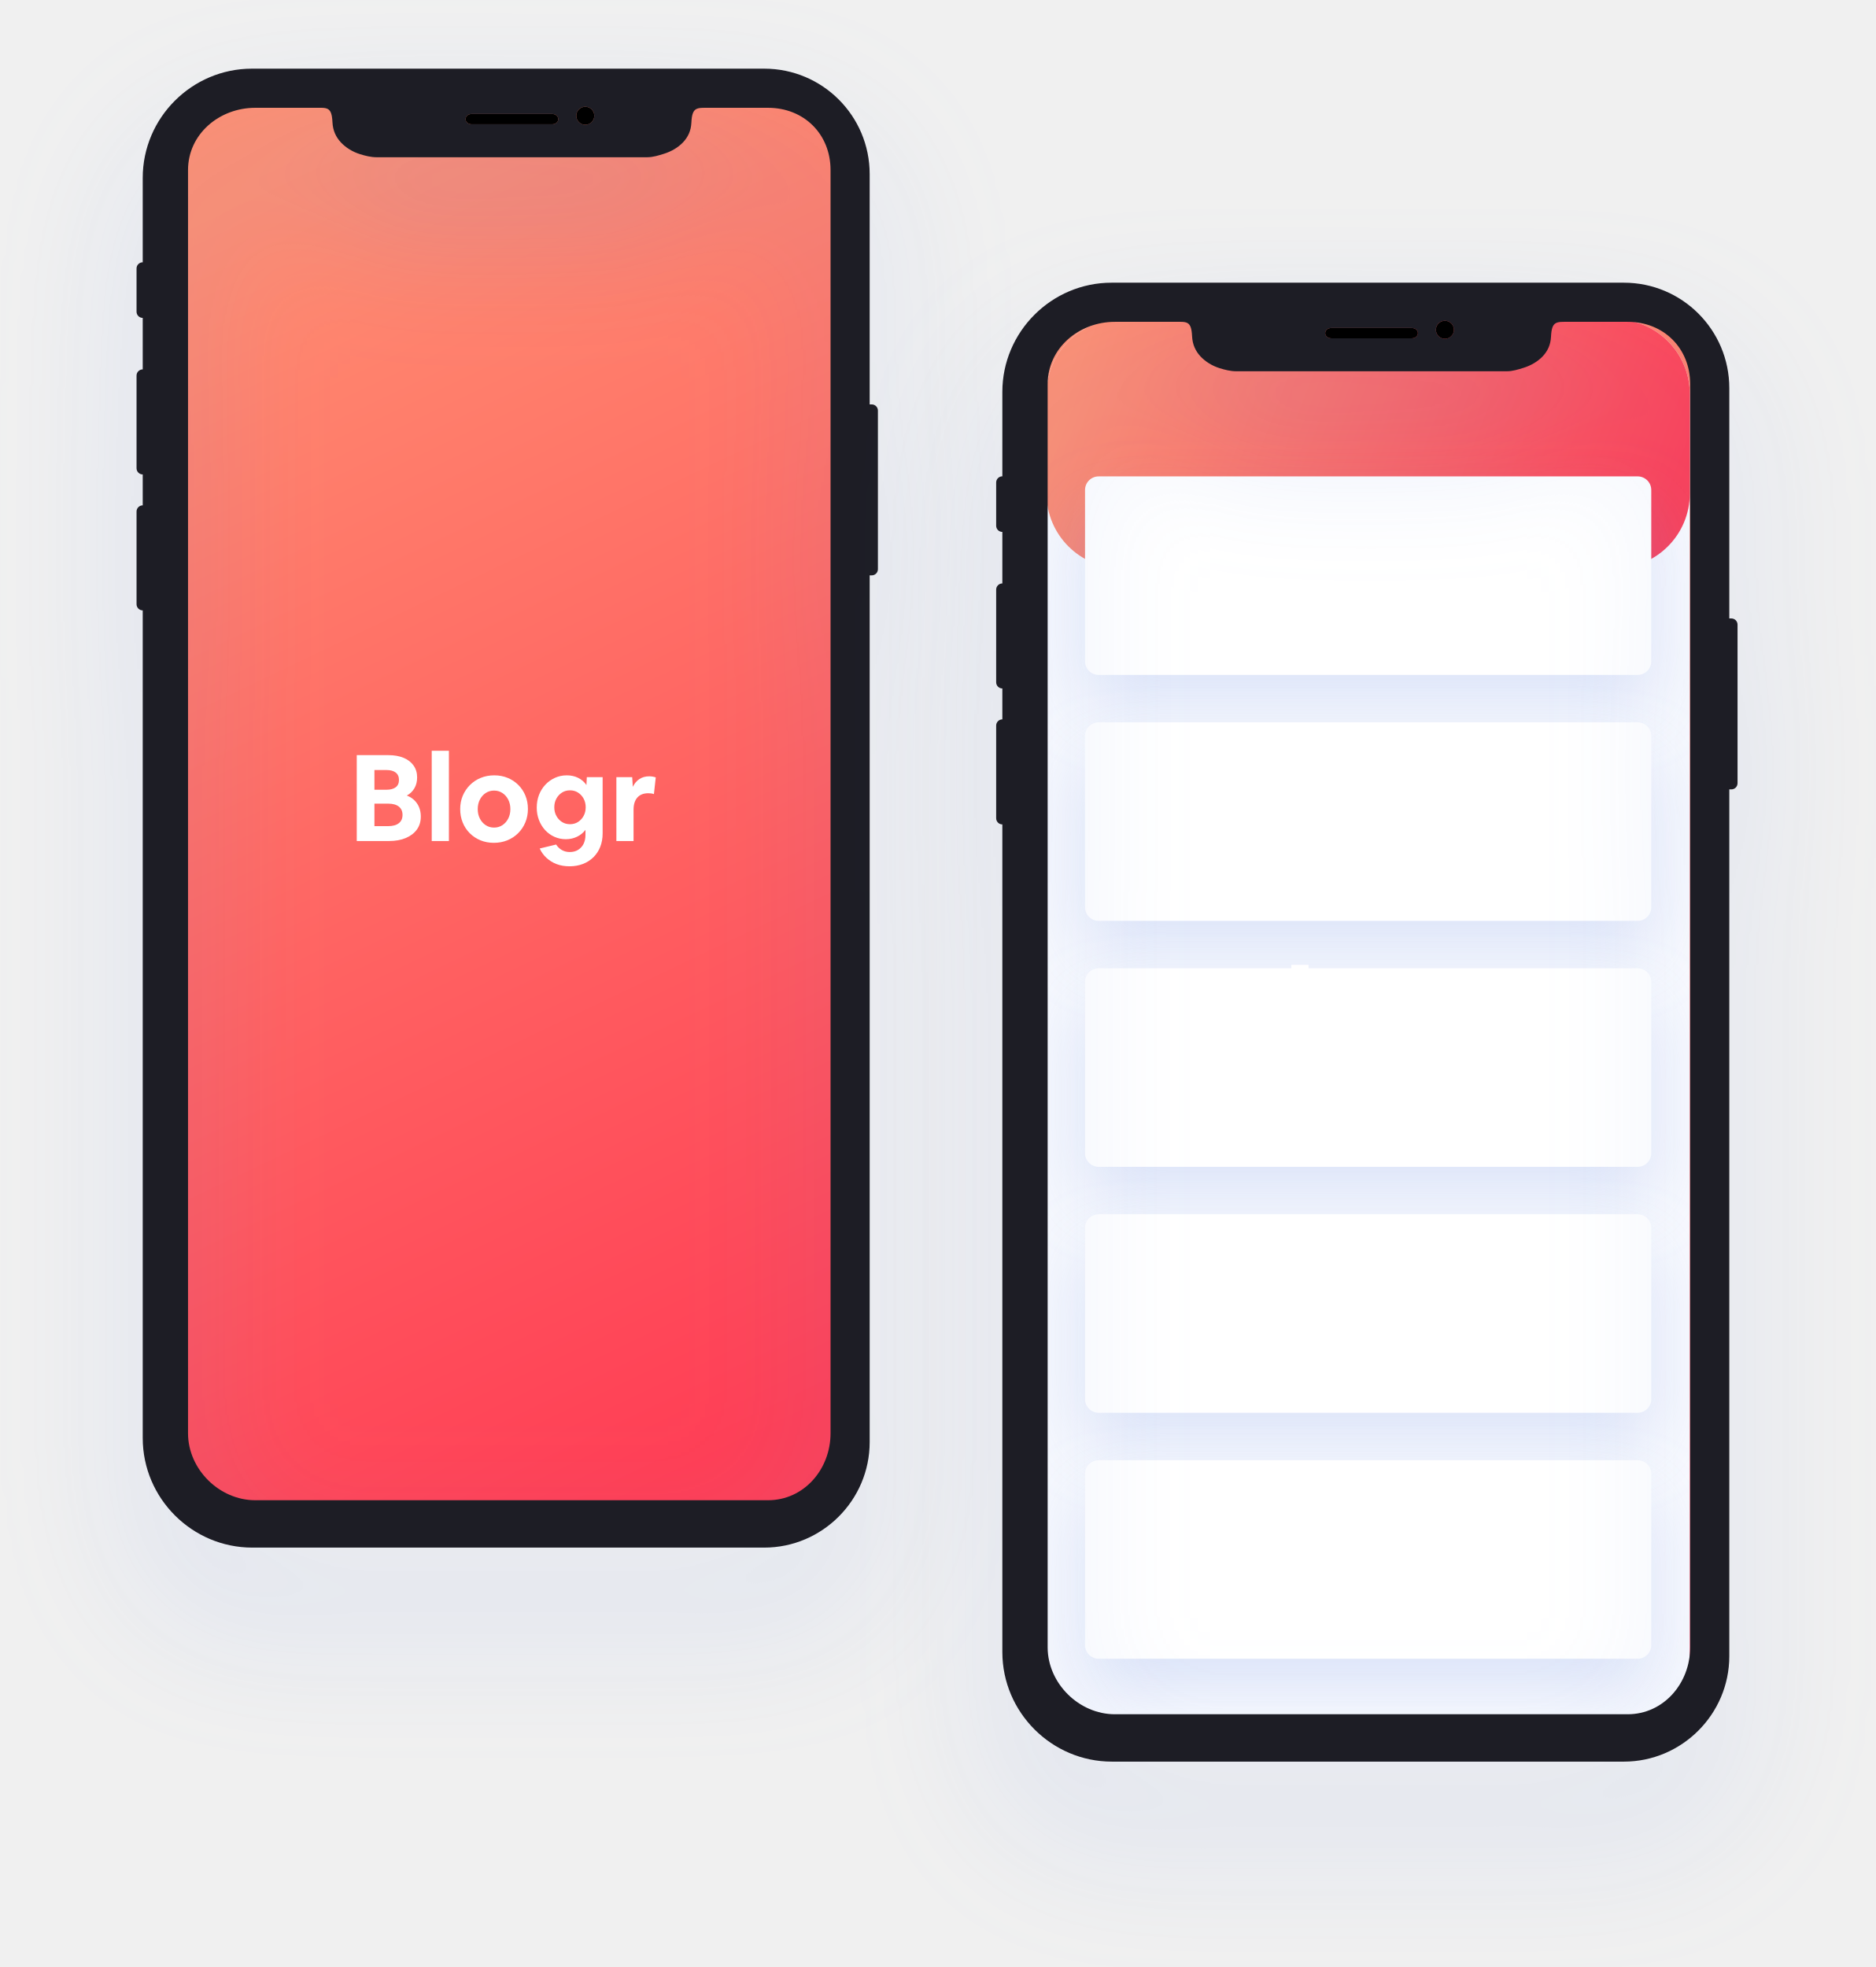
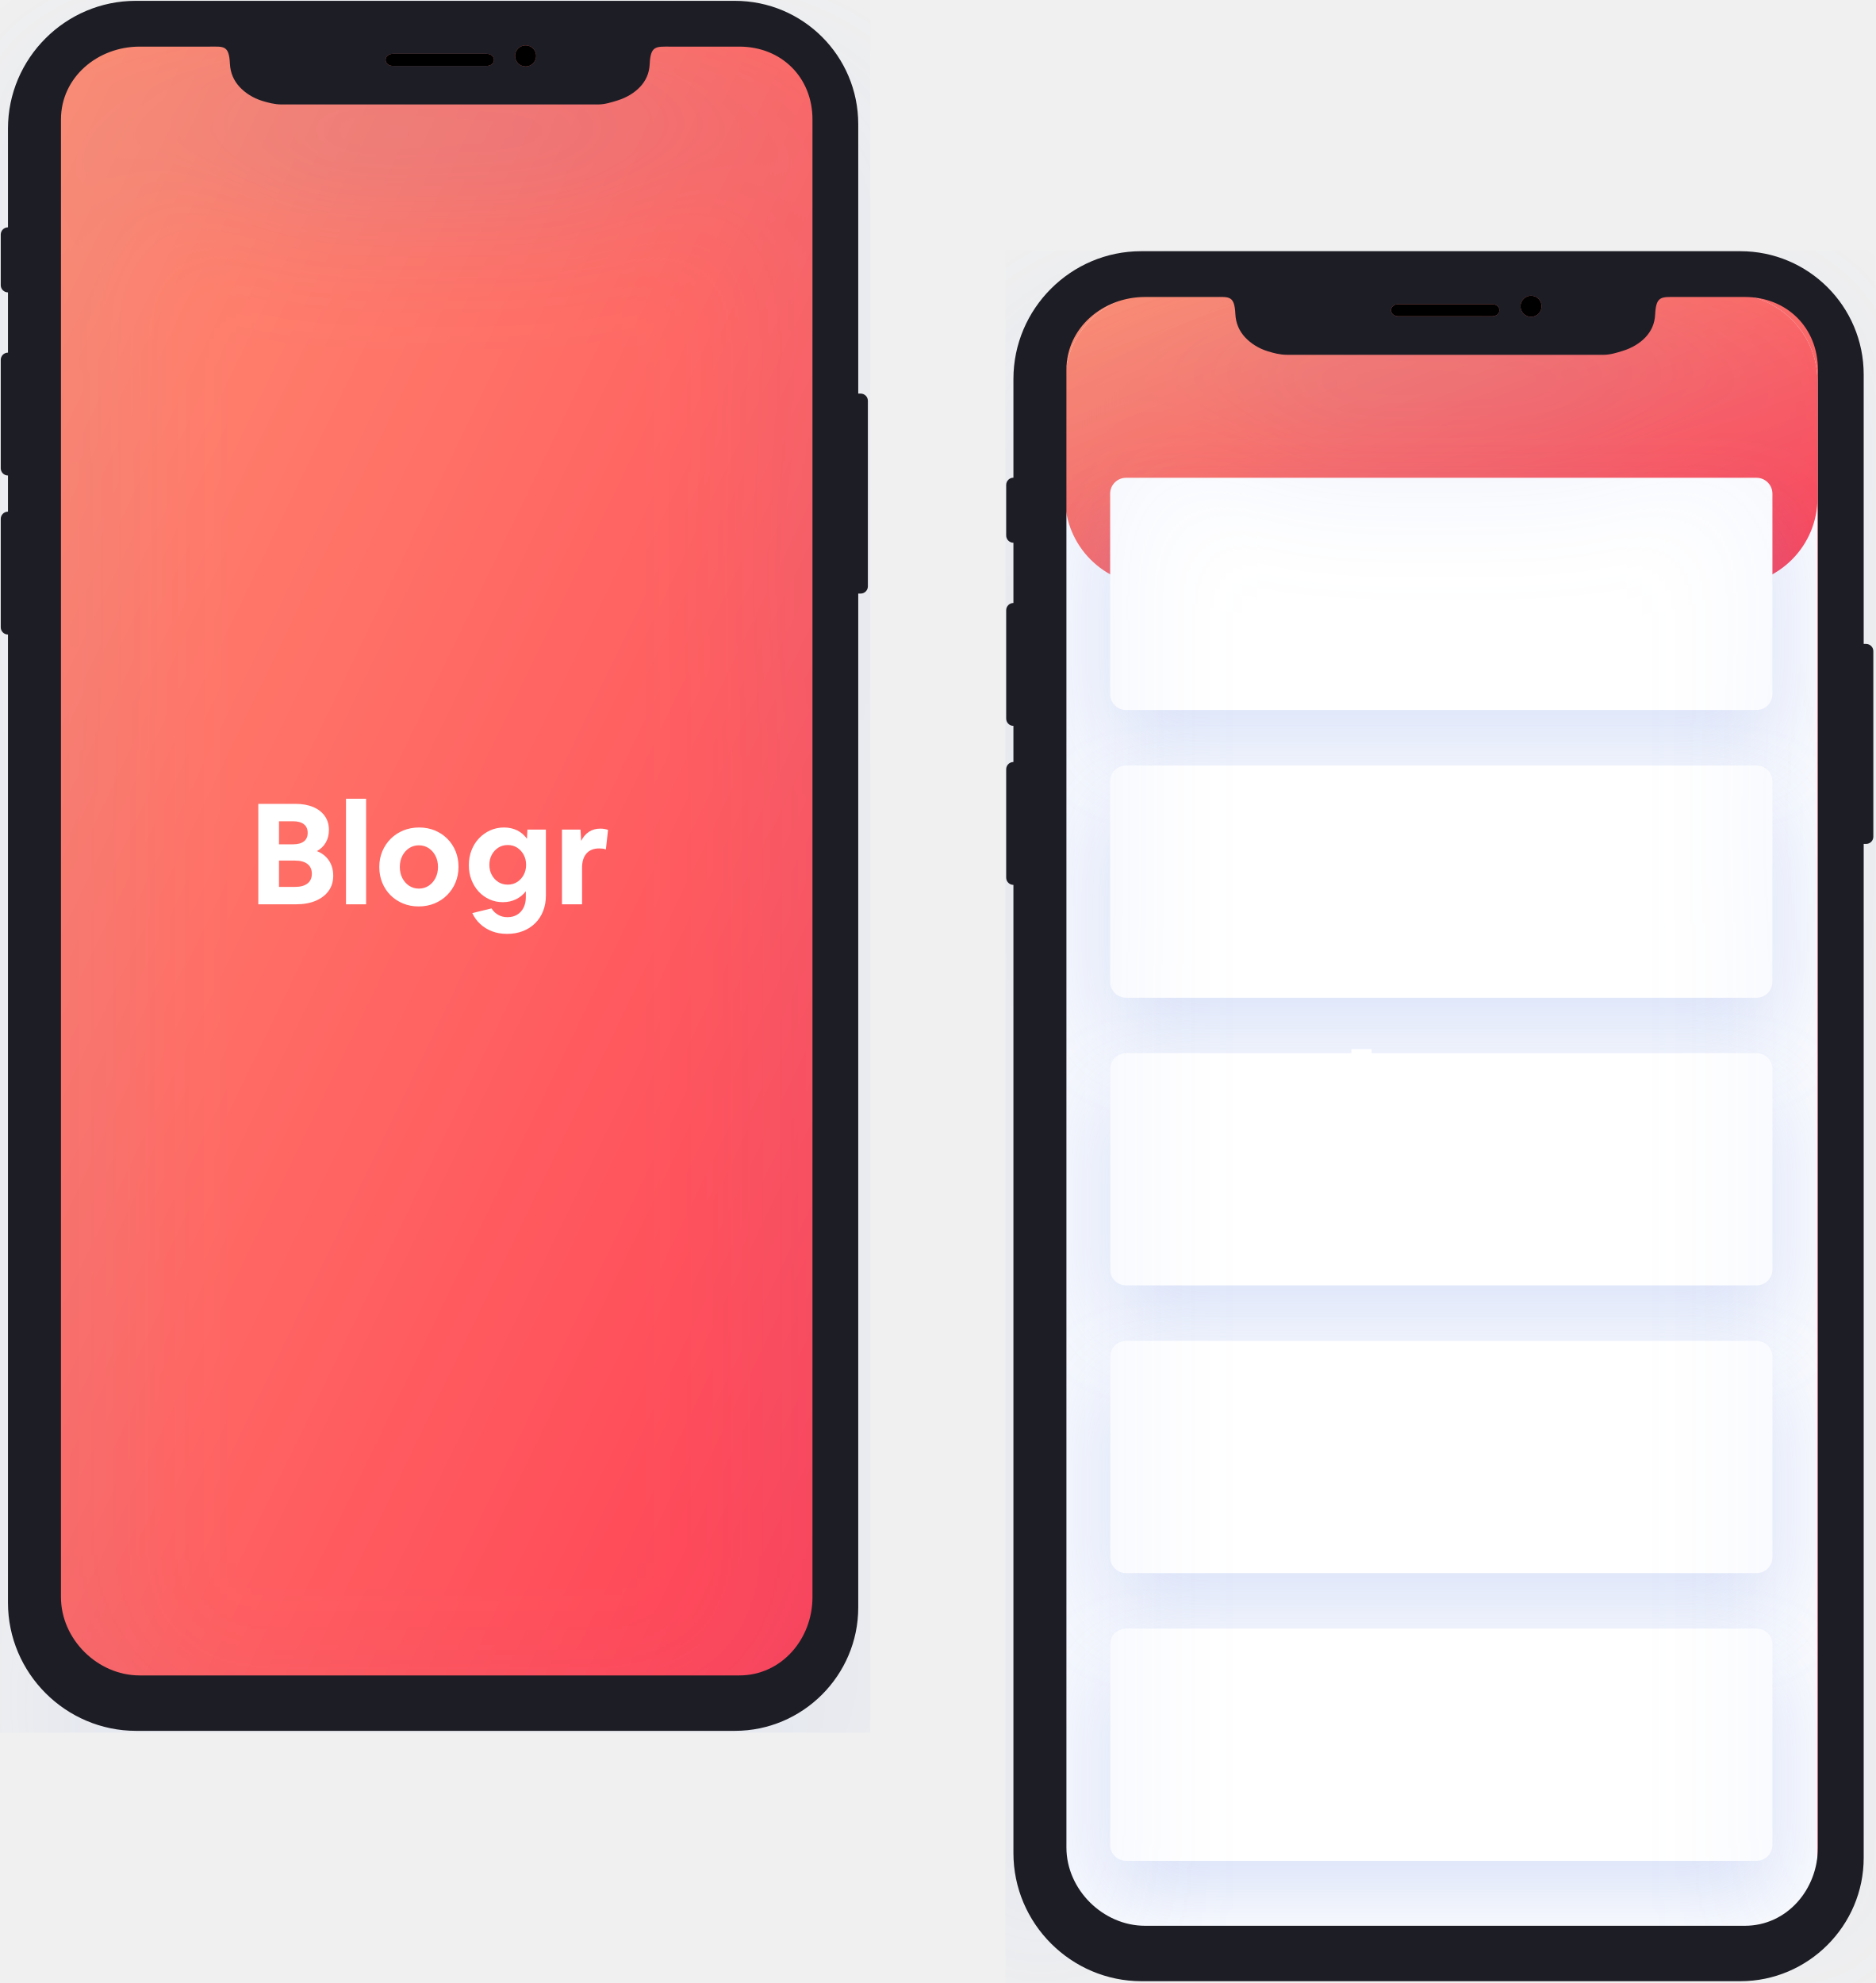
- <svg xmlns="http://www.w3.org/2000/svg" xmlns:xlink="http://www.w3.org/1999/xlink" width="552" height="579">
+ <svg xmlns="http://www.w3.org/2000/svg" viewBox="0 0 472 499" fill="none">
+   <g clip-path="url(#clip0_0_382)">
+     <rect x="8" y="5" width="204" height="423" rx="22" fill="url(#paint0_linear_0_382)" />
+     <path fill-rule="evenodd" clip-rule="evenodd" d="M87.063 227.559V201H92.119V227.559H87.063ZM65 227.559V202.282H74.316C76.05 202.282 77.548 202.549 78.812 203.083C80.076 203.617 81.051 204.376 81.737 205.361C82.423 206.346 82.766 207.503 82.766 208.832C82.766 210.043 82.501 211.105 81.972 212.019C81.442 212.933 80.696 213.651 79.733 214.173C81.033 214.671 82.044 215.46 82.766 216.54C83.488 217.62 83.849 218.896 83.849 220.368C83.849 221.839 83.464 223.109 82.694 224.177C81.924 225.245 80.84 226.076 79.444 226.669C78.048 227.262 76.399 227.559 74.497 227.559H65ZM70.2 206.661V212.464H73.739C74.918 212.464 75.827 212.221 76.465 211.734C77.103 211.247 77.422 210.529 77.422 209.58C77.422 208.631 77.103 207.907 76.465 207.408C75.827 206.91 74.918 206.661 73.739 206.661H70.2ZM74.244 223.18H70.2V216.558H74.244C75.592 216.558 76.633 216.843 77.368 217.413C78.102 217.982 78.469 218.801 78.469 219.869C78.469 220.937 78.102 221.756 77.368 222.326C76.633 222.895 75.592 223.18 74.244 223.18ZM101.399 227.346C102.603 227.844 103.915 228.093 105.335 228.093C106.779 228.093 108.109 227.844 109.325 227.346C110.541 226.847 111.6 226.147 112.503 225.245C113.405 224.343 114.11 223.287 114.615 222.076C115.121 220.866 115.373 219.549 115.373 218.125C115.373 216.701 115.127 215.389 114.633 214.191C114.14 212.992 113.448 211.948 112.557 211.058C111.666 210.168 110.619 209.473 109.415 208.975C108.212 208.476 106.9 208.227 105.479 208.227C104.035 208.227 102.705 208.476 101.489 208.975C100.273 209.473 99.214 210.173 98.311 211.075C97.409 211.977 96.705 213.028 96.199 214.226C95.694 215.425 95.441 216.736 95.441 218.16C95.441 219.584 95.688 220.902 96.181 222.112C96.674 223.323 97.367 224.373 98.257 225.263C99.148 226.153 100.195 226.847 101.399 227.346ZM105.407 223.607C106.322 223.607 107.14 223.37 107.863 222.895C108.585 222.421 109.156 221.774 109.578 220.955C109.999 220.136 110.21 219.205 110.21 218.16C110.21 217.116 109.999 216.184 109.578 215.365C109.156 214.547 108.585 213.9 107.863 213.425C107.14 212.95 106.322 212.713 105.407 212.713C104.492 212.713 103.674 212.95 102.952 213.425C102.229 213.9 101.658 214.547 101.236 215.365C100.815 216.184 100.604 217.116 100.604 218.16C100.604 219.205 100.815 220.136 101.236 220.955C101.658 221.774 102.229 222.421 102.952 222.895C103.674 223.37 104.492 223.607 105.407 223.607ZM123.155 226.313C124.202 226.788 125.328 227.025 126.531 227.025C127.735 227.025 128.836 226.782 129.835 226.295C130.835 225.809 131.659 225.138 132.309 224.284V225.815C132.309 226.812 132.116 227.684 131.731 228.431C131.346 229.179 130.81 229.761 130.124 230.176C129.438 230.591 128.626 230.799 127.687 230.799C126.82 230.799 126.044 230.603 125.358 230.212C124.672 229.82 124.112 229.28 123.679 228.592L118.84 229.766C119.321 230.811 119.983 231.725 120.826 232.508C121.669 233.291 122.656 233.902 123.787 234.341C124.918 234.78 126.194 235 127.615 235C129.059 235 130.377 234.769 131.569 234.306C132.76 233.843 133.789 233.184 134.656 232.33C135.523 231.475 136.191 230.455 136.66 229.268C137.13 228.081 137.364 226.764 137.364 225.316V208.761H132.706L132.598 211.075C131.948 210.15 131.129 209.444 130.142 208.957C129.155 208.471 128.048 208.227 126.82 208.227C125.568 208.227 124.407 208.471 123.336 208.957C122.264 209.444 121.326 210.114 120.519 210.969C119.713 211.823 119.087 212.826 118.641 213.977C118.196 215.128 117.973 216.38 117.973 217.733C117.973 219.038 118.19 220.255 118.623 221.382C119.057 222.51 119.658 223.495 120.429 224.337C121.199 225.18 122.108 225.838 123.155 226.313ZM127.759 222.61C128.65 222.61 129.438 222.391 130.124 221.952C130.81 221.513 131.358 220.919 131.767 220.172C132.177 219.424 132.381 218.576 132.381 217.626C132.381 216.677 132.177 215.828 131.767 215.081C131.358 214.333 130.81 213.74 130.124 213.301C129.438 212.861 128.65 212.642 127.759 212.642C126.868 212.642 126.08 212.861 125.394 213.301C124.708 213.74 124.16 214.333 123.751 215.081C123.342 215.828 123.137 216.677 123.137 217.626C123.137 218.576 123.342 219.424 123.751 220.172C124.16 220.919 124.708 221.513 125.394 221.952C126.08 222.391 126.868 222.61 127.759 222.61ZM146.067 208.761H141.409V227.559H146.464V218.338C146.464 216.795 146.837 215.603 147.584 214.76C148.33 213.918 149.401 213.496 150.797 213.496C151.086 213.496 151.369 213.514 151.646 213.55C151.923 213.585 152.194 213.651 152.458 213.746L153 208.832C152.735 208.738 152.434 208.66 152.097 208.601C151.76 208.542 151.423 208.512 151.086 208.512C149.979 208.512 149.016 208.779 148.197 209.313C147.379 209.847 146.729 210.613 146.247 211.609L146.067 208.761Z" fill="white" />
+     <g filter="url(#filter0_d_0_382)">
+       <path fill-rule="evenodd" clip-rule="evenodd" d="M204.442 401.894C204.442 412.481 196.627 421.602 186.044 421.602H35.126C24.542 421.602 15.34 412.481 15.34 401.894V30.059C15.34 19.472 24.542 11.732 35.126 11.732H52.573C56.262 11.732 57.624 11.31 57.848 15.988C57.964 18.417 58.855 20.305 60.283 21.868C61.709 23.402 63.672 24.662 65.929 25.369C67.46 25.848 69.165 26.283 70.79 26.283H74.085H147.245H150.541C152.167 26.283 153.871 25.749 155.402 25.27C157.66 24.563 159.621 23.383 161.048 21.878C162.477 20.343 163.368 18.534 163.483 16.105C163.706 11.429 165.07 11.732 168.759 11.732H186.044C196.627 11.732 204.442 19.472 204.442 30.059V401.894ZM98.847 13.551H122.484C123.488 13.551 124.303 14.173 124.303 15.066C124.303 15.959 123.488 16.582 122.484 16.582H98.847C97.842 16.582 97.029 15.959 97.029 15.066C97.029 14.173 97.842 13.551 98.847 13.551ZM134.91 14.073C134.91 15.537 133.722 16.726 132.258 16.726C130.793 16.726 129.606 15.537 129.606 14.073C129.606 12.608 130.793 11.42 132.258 11.42C133.722 11.42 134.91 12.608 134.91 14.073ZM215.958 99.041V31.254C215.958 14.11 202.065 0.212 184.926 0.212H34.148C16.471 0.212 2.006 14.682 2.006 32.367V57.206C1.002 57.206 0.187 58.019 0.187 59.024V71.757C0.187 72.761 1.002 73.576 2.006 73.576V88.734C1.002 88.734 0.187 89.548 0.187 90.553V117.838C0.187 118.841 1.002 119.656 2.006 119.656V128.751C1.002 128.751 0.187 129.565 0.187 130.569V157.854C0.187 158.858 1.002 159.673 2.006 159.673V403.291C2.006 421.031 16.515 435.548 34.248 435.548H184.926C201.993 435.548 215.958 421.578 215.958 404.504V149.366H216.563C217.569 149.366 218.382 148.551 218.382 147.546V100.861C218.382 99.856 217.569 99.041 216.563 99.041H215.958Z" fill="#1D1D25" />
+     </g>
+     <path fill-rule="evenodd" clip-rule="evenodd" d="M122.484 13.55H98.847C97.842 13.55 97.028 14.174 97.028 15.067C97.028 15.959 97.842 16.582 98.847 16.582H122.484C123.489 16.582 124.303 15.959 124.303 15.067C124.303 14.174 123.489 13.55 122.484 13.55Z" fill="black" />
+     <path fill-rule="evenodd" clip-rule="evenodd" d="M132.258 11.42C130.794 11.42 129.606 12.609 129.606 14.073C129.606 15.538 130.794 16.726 132.258 16.726C133.722 16.726 134.91 15.538 134.91 14.073C134.91 12.609 133.722 11.42 132.258 11.42Z" fill="black" />
+   </g>
+   <g clip-path="url(#clip1_0_382)">
+     <rect x="261" y="68" width="204" height="423" rx="22" fill="url(#paint1_linear_0_382)" />
+     <rect x="268" y="74" width="189.335" height="414.321" rx="22" fill="white" />
+     <rect x="268" y="74" width="189.335" height="73.269" rx="22" fill="url(#paint2_linear_0_382)" />
+     <g filter="url(#filter1_d_0_382)">
+       <rect x="279.343" y="120.229" width="166.649" height="58.441" rx="4" fill="white" />
+     </g>
+     <g filter="url(#filter2_d_0_382)">
+       <rect x="279.343" y="192.627" width="166.649" height="58.441" rx="4" fill="white" />
+     </g>
+     <g filter="url(#filter3_d_0_382)">
+       <rect x="279.343" y="265.024" width="166.649" height="58.441" rx="4" fill="white" />
+     </g>
+     <g filter="url(#filter4_d_0_382)">
+       <rect x="279.343" y="337.421" width="166.649" height="58.441" rx="4" fill="white" />
+     </g>
+     <g filter="url(#filter5_d_0_382)">
+       <rect x="279.343" y="409.818" width="166.649" height="58.441" rx="4" fill="white" />
+     </g>
+     <path fill-rule="evenodd" clip-rule="evenodd" d="M340.063 290.559V264H345.119V290.559H340.063ZM318 290.559V265.282H327.316C329.05 265.282 330.548 265.549 331.812 266.083C333.076 266.617 334.051 267.376 334.737 268.361C335.423 269.346 335.766 270.503 335.766 271.832C335.766 273.043 335.501 274.105 334.972 275.019C334.442 275.933 333.696 276.651 332.733 277.173C334.033 277.671 335.044 278.46 335.766 279.54C336.488 280.62 336.849 281.896 336.849 283.368C336.849 284.839 336.464 286.109 335.694 287.177C334.924 288.245 333.84 289.076 332.444 289.669C331.048 290.262 329.399 290.559 327.497 290.559H318ZM323.2 269.661V275.464H326.739C327.918 275.464 328.827 275.221 329.465 274.734C330.103 274.247 330.422 273.529 330.422 272.58C330.422 271.631 330.103 270.907 329.465 270.408C328.827 269.91 327.918 269.661 326.739 269.661H323.2ZM327.244 286.18H323.2V279.558H327.244C328.592 279.558 329.633 279.843 330.368 280.413C331.102 280.982 331.469 281.801 331.469 282.869C331.469 283.937 331.102 284.756 330.368 285.326C329.633 285.895 328.592 286.18 327.244 286.18ZM354.399 290.346C355.603 290.844 356.915 291.093 358.335 291.093C359.779 291.093 361.109 290.844 362.325 290.346C363.541 289.847 364.6 289.147 365.503 288.245C366.405 287.343 367.11 286.287 367.615 285.076C368.121 283.866 368.373 282.549 368.373 281.125C368.373 279.701 368.127 278.389 367.633 277.191C367.14 275.992 366.448 274.948 365.557 274.058C364.666 273.168 363.619 272.473 362.415 271.975C361.212 271.476 359.9 271.227 358.479 271.227C357.035 271.227 355.705 271.476 354.489 271.975C353.273 272.473 352.214 273.173 351.311 274.075C350.409 274.977 349.705 276.028 349.199 277.226C348.693 278.425 348.441 279.736 348.441 281.16C348.441 282.584 348.687 283.902 349.181 285.112C349.674 286.323 350.367 287.373 351.257 288.263C352.148 289.153 353.195 289.847 354.399 290.346ZM358.407 286.607C359.322 286.607 360.14 286.37 360.863 285.895C361.585 285.421 362.156 284.774 362.578 283.955C362.999 283.136 363.21 282.205 363.21 281.16C363.21 280.116 362.999 279.184 362.578 278.365C362.156 277.547 361.585 276.9 360.863 276.425C360.14 275.95 359.322 275.713 358.407 275.713C357.492 275.713 356.674 275.95 355.952 276.425C355.229 276.9 354.658 277.547 354.236 278.365C353.815 279.184 353.604 280.116 353.604 281.16C353.604 282.205 353.815 283.136 354.236 283.955C354.658 284.774 355.229 285.421 355.952 285.895C356.674 286.37 357.492 286.607 358.407 286.607ZM376.155 289.313C377.202 289.788 378.328 290.025 379.531 290.025C380.735 290.025 381.836 289.782 382.835 289.295C383.835 288.809 384.659 288.138 385.309 287.284V288.815C385.309 289.812 385.116 290.684 384.731 291.431C384.346 292.179 383.81 292.761 383.124 293.176C382.438 293.591 381.626 293.799 380.687 293.799C379.82 293.799 379.044 293.603 378.358 293.212C377.672 292.82 377.112 292.28 376.679 291.592L371.84 292.766C372.321 293.811 372.983 294.725 373.826 295.508C374.669 296.291 375.656 296.902 376.787 297.341C377.918 297.78 379.194 298 380.615 298C382.059 298 383.377 297.769 384.569 297.306C385.76 296.843 386.789 296.184 387.656 295.33C388.523 294.475 389.191 293.455 389.66 292.268C390.13 291.081 390.364 289.764 390.364 288.316V271.761H385.706L385.598 274.075C384.948 273.15 384.129 272.444 383.142 271.957C382.155 271.471 381.048 271.227 379.82 271.227C378.568 271.227 377.407 271.471 376.336 271.957C375.264 272.444 374.326 273.114 373.519 273.969C372.713 274.823 372.087 275.826 371.641 276.977C371.196 278.128 370.973 279.38 370.973 280.733C370.973 282.038 371.19 283.255 371.623 284.382C372.057 285.51 372.658 286.495 373.429 287.337C374.199 288.18 375.108 288.838 376.155 289.313ZM380.759 285.61C381.65 285.61 382.438 285.391 383.124 284.952C383.81 284.513 384.358 283.919 384.767 283.172C385.177 282.424 385.381 281.576 385.381 280.626C385.381 279.677 385.177 278.828 384.767 278.081C384.358 277.333 383.81 276.74 383.124 276.301C382.438 275.861 381.65 275.642 380.759 275.642C379.868 275.642 379.08 275.861 378.394 276.301C377.708 276.74 377.16 277.333 376.751 278.081C376.342 278.828 376.137 279.677 376.137 280.626C376.137 281.576 376.342 282.424 376.751 283.172C377.16 283.919 377.708 284.513 378.394 284.952C379.08 285.391 379.868 285.61 380.759 285.61ZM399.067 271.761H394.409V290.559H399.464V281.338C399.464 279.795 399.837 278.603 400.584 277.76C401.33 276.918 402.401 276.496 403.797 276.496C404.086 276.496 404.369 276.514 404.646 276.55C404.923 276.585 405.194 276.651 405.458 276.746L406 271.832C405.735 271.738 405.434 271.66 405.097 271.601C404.76 271.542 404.423 271.512 404.086 271.512C402.979 271.512 402.016 271.779 401.197 272.313C400.379 272.847 399.729 273.613 399.247 274.609L399.067 271.761Z" fill="white" />
+     <g filter="url(#filter6_d_0_382)">
+       <path fill-rule="evenodd" clip-rule="evenodd" d="M457.442 464.894C457.442 475.481 449.627 484.602 439.044 484.602H288.126C277.542 484.602 268.34 475.481 268.34 464.894V93.059C268.34 82.472 277.542 74.732 288.126 74.732H305.573C309.262 74.732 310.624 74.31 310.848 78.987C310.964 81.417 311.855 83.305 313.283 84.868C314.709 86.402 316.672 87.662 318.929 88.369C320.46 88.848 322.164 89.283 323.79 89.283H327.085H400.245H403.541C405.167 89.283 406.871 88.749 408.402 88.27C410.66 87.563 412.621 86.383 414.048 84.878C415.477 83.343 416.368 81.534 416.483 79.105C416.706 74.429 418.07 74.732 421.759 74.732H439.044C449.627 74.732 457.442 82.472 457.442 93.059V464.894ZM351.847 76.551H375.484C376.488 76.551 377.303 77.173 377.303 78.066C377.303 78.96 376.488 79.582 375.484 79.582H351.847C350.842 79.582 350.029 78.96 350.029 78.066C350.029 77.173 350.842 76.551 351.847 76.551ZM387.91 77.073C387.91 78.537 386.722 79.726 385.258 79.726C383.793 79.726 382.606 78.537 382.606 77.073C382.606 75.609 383.793 74.42 385.258 74.42C386.722 74.42 387.91 75.609 387.91 77.073ZM468.958 162.041V94.254C468.958 77.11 455.065 63.212 437.926 63.212H287.148C269.471 63.212 255.006 77.682 255.006 95.367V120.206C254.002 120.206 253.187 121.019 253.187 122.024V134.757C253.187 135.761 254.002 136.576 255.006 136.576V151.734C254.002 151.734 253.187 152.549 253.187 153.553V180.838C253.187 181.841 254.002 182.656 255.006 182.656V191.751C254.002 191.751 253.187 192.566 253.187 193.569V220.854C253.187 221.858 254.002 222.673 255.006 222.673V466.292C255.006 484.032 269.515 498.548 287.249 498.548H437.926C454.993 498.548 468.958 484.578 468.958 467.505V212.366H469.563C470.569 212.366 471.382 211.551 471.382 210.546V163.861C471.382 162.856 470.569 162.041 469.563 162.041H468.958Z" fill="#1D1D25" />
+     </g>
+     <path fill-rule="evenodd" clip-rule="evenodd" d="M375.484 76.55H351.847C350.842 76.55 350.028 77.174 350.028 78.067C350.028 78.959 350.842 79.582 351.847 79.582H375.484C376.489 79.582 377.303 78.959 377.303 78.067C377.303 77.174 376.489 76.55 375.484 76.55Z" fill="black" />
+     <path fill-rule="evenodd" clip-rule="evenodd" d="M385.258 74.42C383.794 74.42 382.606 75.609 382.606 77.073C382.606 78.538 383.794 79.726 385.258 79.726C386.722 79.726 387.91 78.538 387.91 77.073C387.91 75.609 386.722 74.42 385.258 74.42Z" fill="black" />
+   </g>
  <defs>
-     <filter x="-32.1%" y="-11.5%" width="164.2%" height="132.2%" filterUnits="objectBoundingBox" id="b">
-       <feOffset dy="20" in="SourceAlpha" result="shadowOffsetOuter1" />
-       <feGaussianBlur stdDeviation="20" in="shadowOffsetOuter1" result="shadowBlurOuter1" />
-       <feColorMatrix values="0 0 0 0 0.422 0 0 0 0 0.554 0 0 0 0 0.894 0 0 0 0.243 0" in="shadowBlurOuter1" />
+     <filter id="filter0_d_0_382" x="-39.813" y="-19.788" width="298.195" height="515.336" filterUnits="userSpaceOnUse" color-interpolation-filters="sRGB">
+       <feFlood flood-opacity="0" result="BackgroundImageFix" />
+       <feColorMatrix in="SourceAlpha" type="matrix" values="0 0 0 0 0 0 0 0 0 0 0 0 0 0 0 0 0 0 127 0" result="hardAlpha" />
+       <feOffset dy="20" />
+       <feGaussianBlur stdDeviation="20" />
+       <feColorMatrix type="matrix" values="0 0 0 0 0.422 0 0 0 0 0.554 0 0 0 0 0.894 0 0 0 0.243 0" />
+       <feBlend mode="normal" in2="BackgroundImageFix" result="effect1_dropShadow_0_382" />
+       <feBlend mode="normal" in="SourceGraphic" in2="effect1_dropShadow_0_382" result="shape" />
    </filter>
-     <filter x="-21%" y="-42.8%" width="142%" height="219.8%" filterUnits="objectBoundingBox" id="e">
-       <feOffset dy="10" in="SourceAlpha" result="shadowOffsetOuter1" />
-       <feGaussianBlur stdDeviation="10" in="shadowOffsetOuter1" result="shadowBlurOuter1" />
-       <feColorMatrix values="0 0 0 0 0.422 0 0 0 0 0.554 0 0 0 0 0.894 0 0 0 0.243 0" in="shadowBlurOuter1" />
+     <filter id="filter1_d_0_382" x="259.343" y="110.229" width="206.649" height="98.441" filterUnits="userSpaceOnUse" color-interpolation-filters="sRGB">
+       <feFlood flood-opacity="0" result="BackgroundImageFix" />
+       <feColorMatrix in="SourceAlpha" type="matrix" values="0 0 0 0 0 0 0 0 0 0 0 0 0 0 0 0 0 0 127 0" result="hardAlpha" />
+       <feOffset dy="10" />
+       <feGaussianBlur stdDeviation="10" />
+       <feColorMatrix type="matrix" values="0 0 0 0 0.422 0 0 0 0 0.554 0 0 0 0 0.894 0 0 0 0.243 0" />
+       <feBlend mode="normal" in2="BackgroundImageFix" result="effect1_dropShadow_0_382" />
+       <feBlend mode="normal" in="SourceGraphic" in2="effect1_dropShadow_0_382" result="shape" />
    </filter>
-     <filter x="-21%" y="-42.8%" width="142%" height="219.8%" filterUnits="objectBoundingBox" id="g">
-       <feOffset dy="10" in="SourceAlpha" result="shadowOffsetOuter1" />
-       <feGaussianBlur stdDeviation="10" in="shadowOffsetOuter1" result="shadowBlurOuter1" />
-       <feColorMatrix values="0 0 0 0 0.422 0 0 0 0 0.554 0 0 0 0 0.894 0 0 0 0.243 0" in="shadowBlurOuter1" />
+     <filter id="filter2_d_0_382" x="259.343" y="182.627" width="206.649" height="98.441" filterUnits="userSpaceOnUse" color-interpolation-filters="sRGB">
+       <feFlood flood-opacity="0" result="BackgroundImageFix" />
+       <feColorMatrix in="SourceAlpha" type="matrix" values="0 0 0 0 0 0 0 0 0 0 0 0 0 0 0 0 0 0 127 0" result="hardAlpha" />
+       <feOffset dy="10" />
+       <feGaussianBlur stdDeviation="10" />
+       <feColorMatrix type="matrix" values="0 0 0 0 0.422 0 0 0 0 0.554 0 0 0 0 0.894 0 0 0 0.243 0" />
+       <feBlend mode="normal" in2="BackgroundImageFix" result="effect1_dropShadow_0_382" />
+       <feBlend mode="normal" in="SourceGraphic" in2="effect1_dropShadow_0_382" result="shape" />
    </filter>
-     <filter x="-21%" y="-42.8%" width="142%" height="219.8%" filterUnits="objectBoundingBox" id="i">
-       <feOffset dy="10" in="SourceAlpha" result="shadowOffsetOuter1" />
-       <feGaussianBlur stdDeviation="10" in="shadowOffsetOuter1" result="shadowBlurOuter1" />
-       <feColorMatrix values="0 0 0 0 0.422 0 0 0 0 0.554 0 0 0 0 0.894 0 0 0 0.243 0" in="shadowBlurOuter1" />
+     <filter id="filter3_d_0_382" x="259.343" y="255.024" width="206.649" height="98.441" filterUnits="userSpaceOnUse" color-interpolation-filters="sRGB">
+       <feFlood flood-opacity="0" result="BackgroundImageFix" />
+       <feColorMatrix in="SourceAlpha" type="matrix" values="0 0 0 0 0 0 0 0 0 0 0 0 0 0 0 0 0 0 127 0" result="hardAlpha" />
+       <feOffset dy="10" />
+       <feGaussianBlur stdDeviation="10" />
+       <feColorMatrix type="matrix" values="0 0 0 0 0.422 0 0 0 0 0.554 0 0 0 0 0.894 0 0 0 0.243 0" />
+       <feBlend mode="normal" in2="BackgroundImageFix" result="effect1_dropShadow_0_382" />
+       <feBlend mode="normal" in="SourceGraphic" in2="effect1_dropShadow_0_382" result="shape" />
    </filter>
-     <filter x="-21%" y="-42.8%" width="142%" height="219.8%" filterUnits="objectBoundingBox" id="k">
-       <feOffset dy="10" in="SourceAlpha" result="shadowOffsetOuter1" />
-       <feGaussianBlur stdDeviation="10" in="shadowOffsetOuter1" result="shadowBlurOuter1" />
-       <feColorMatrix values="0 0 0 0 0.422 0 0 0 0 0.554 0 0 0 0 0.894 0 0 0 0.243 0" in="shadowBlurOuter1" />
+     <filter id="filter4_d_0_382" x="259.343" y="327.421" width="206.649" height="98.441" filterUnits="userSpaceOnUse" color-interpolation-filters="sRGB">
+       <feFlood flood-opacity="0" result="BackgroundImageFix" />
+       <feColorMatrix in="SourceAlpha" type="matrix" values="0 0 0 0 0 0 0 0 0 0 0 0 0 0 0 0 0 0 127 0" result="hardAlpha" />
+       <feOffset dy="10" />
+       <feGaussianBlur stdDeviation="10" />
+       <feColorMatrix type="matrix" values="0 0 0 0 0.422 0 0 0 0 0.554 0 0 0 0 0.894 0 0 0 0.243 0" />
+       <feBlend mode="normal" in2="BackgroundImageFix" result="effect1_dropShadow_0_382" />
+       <feBlend mode="normal" in="SourceGraphic" in2="effect1_dropShadow_0_382" result="shape" />
    </filter>
-     <filter x="-21%" y="-42.8%" width="142%" height="219.8%" filterUnits="objectBoundingBox" id="m">
-       <feOffset dy="10" in="SourceAlpha" result="shadowOffsetOuter1" />
-       <feGaussianBlur stdDeviation="10" in="shadowOffsetOuter1" result="shadowBlurOuter1" />
-       <feColorMatrix values="0 0 0 0 0.422 0 0 0 0 0.554 0 0 0 0 0.894 0 0 0 0.243 0" in="shadowBlurOuter1" />
+     <filter id="filter5_d_0_382" x="259.343" y="399.818" width="206.649" height="98.441" filterUnits="userSpaceOnUse" color-interpolation-filters="sRGB">
+       <feFlood flood-opacity="0" result="BackgroundImageFix" />
+       <feColorMatrix in="SourceAlpha" type="matrix" values="0 0 0 0 0 0 0 0 0 0 0 0 0 0 0 0 0 0 127 0" result="hardAlpha" />
+       <feOffset dy="10" />
+       <feGaussianBlur stdDeviation="10" />
+       <feColorMatrix type="matrix" values="0 0 0 0 0.422 0 0 0 0 0.554 0 0 0 0 0.894 0 0 0 0.243 0" />
+       <feBlend mode="normal" in2="BackgroundImageFix" result="effect1_dropShadow_0_382" />
+       <feBlend mode="normal" in="SourceGraphic" in2="effect1_dropShadow_0_382" result="shape" />
    </filter>
-     <filter x="-32.1%" y="-11.5%" width="164.2%" height="132.2%" filterUnits="objectBoundingBox" id="o">
-       <feOffset dy="20" in="SourceAlpha" result="shadowOffsetOuter1" />
-       <feGaussianBlur stdDeviation="20" in="shadowOffsetOuter1" result="shadowBlurOuter1" />
-       <feColorMatrix values="0 0 0 0 0.422 0 0 0 0 0.554 0 0 0 0 0.894 0 0 0 0.243 0" in="shadowBlurOuter1" />
+     <filter id="filter6_d_0_382" x="213.187" y="43.212" width="298.195" height="515.336" filterUnits="userSpaceOnUse" color-interpolation-filters="sRGB">
+       <feFlood flood-opacity="0" result="BackgroundImageFix" />
+       <feColorMatrix in="SourceAlpha" type="matrix" values="0 0 0 0 0 0 0 0 0 0 0 0 0 0 0 0 0 0 127 0" result="hardAlpha" />
+       <feOffset dy="20" />
+       <feGaussianBlur stdDeviation="20" />
+       <feColorMatrix type="matrix" values="0 0 0 0 0.422 0 0 0 0 0.554 0 0 0 0 0.894 0 0 0 0.243 0" />
+       <feBlend mode="normal" in2="BackgroundImageFix" result="effect1_dropShadow_0_382" />
+       <feBlend mode="normal" in="SourceGraphic" in2="effect1_dropShadow_0_382" result="shape" />
    </filter>
-     <rect id="f" x="0" y="0" width="166.649" height="58.441" rx="4" />
-     <rect id="h" x="0" y="72.397" width="166.649" height="58.441" rx="4" />
-     <rect id="j" x="0" y="144.794" width="166.649" height="58.441" rx="4" />
-     <rect id="l" x="0" y="217.192" width="166.649" height="58.441" rx="4" />
-     <rect id="n" x="0" y="289.589" width="166.649" height="58.441" rx="4" />
-     <linearGradient x1="38.371%" y1="0%" x2="61.629%" y2="100%" id="a">
-       <stop stop-color="#FF8F71" offset="0%" />
-       <stop stop-color="#FF3E55" offset="100%" />
+     <linearGradient id="paint0_linear_0_382" x1="-94" y1="216.5" x2="237.012" y2="376.137" gradientUnits="userSpaceOnUse">
+       <stop stop-color="#FF8F71" />
+       <stop offset="1" stop-color="#FF3E55" />
    </linearGradient>
-     <linearGradient x1="0%" y1="42.512%" x2="100%" y2="57.488%" id="d">
-       <stop stop-color="#FF8F71" offset="0%" />
-       <stop stop-color="#FF3E55" offset="100%" />
+     <linearGradient id="paint1_linear_0_382" x1="159" y1="279.5" x2="490.012" y2="439.137" gradientUnits="userSpaceOnUse">
+       <stop stop-color="#FF8F71" />
+       <stop offset="1" stop-color="#FF3E55" />
    </linearGradient>
-     <path d="M204.442 401.894c0 10.587-7.815 19.708-18.398 19.708H35.126c-10.584 0-19.786-9.121-19.786-19.708V30.059c0-10.587 9.202-18.327 19.786-18.327h17.447c3.689 0 5.051-.422 5.275 4.255.116 2.43 1.007 4.318 2.435 5.881 1.426 1.534 3.39 2.794 5.646 3.501 1.531.48 3.236.914 4.861.914h79.751c1.626 0 3.33-.534 4.861-1.013 2.258-.707 4.22-1.887 5.647-3.392 1.428-1.535 2.319-3.344 2.434-5.773.223-4.676 1.587-4.373 5.276-4.373h17.285c10.583 0 18.398 7.74 18.398 18.327v371.835zM98.847 13.55h23.637c1.004 0 1.819.622 1.819 1.515 0 .893-.815 1.516-1.819 1.516H98.847c-1.005 0-1.818-.623-1.818-1.516s.813-1.515 1.818-1.515zm36.063.522a2.653 2.653 0 11-5.306 0 2.653 2.653 0 015.306 0zm81.048 84.968V31.254c0-17.144-13.893-31.042-31.032-31.042H34.148c-17.677 0-32.142 14.47-32.142 32.155v24.839a1.819 1.819 0 00-1.819 1.818v12.733a1.82 1.82 0 001.819 1.82v15.157a1.82 1.82 0 00-1.819 1.82v27.284a1.82 1.82 0 001.819 1.818v9.095a1.82 1.82 0 00-1.819 1.818v27.285a1.82 1.82 0 001.819 1.82V403.29c0 17.74 14.509 32.257 32.243 32.257h150.677c17.067 0 31.032-13.97 31.032-31.043v-255.14h.605a1.819 1.819 0 001.82-1.819v-46.685c0-1.005-.814-1.82-1.82-1.82h-.605z" id="c" />
-     <path d="M204.442 401.894c0 10.587-7.815 19.708-18.398 19.708H35.126c-10.584 0-19.786-9.121-19.786-19.708V30.059c0-10.587 9.202-18.327 19.786-18.327h17.447c3.689 0 5.051-.422 5.275 4.255.116 2.43 1.007 4.318 2.435 5.881 1.426 1.534 3.39 2.794 5.646 3.501 1.531.48 3.236.914 4.861.914h79.751c1.626 0 3.33-.534 4.861-1.013 2.258-.707 4.22-1.887 5.647-3.392 1.428-1.535 2.319-3.344 2.434-5.773.223-4.676 1.587-4.373 5.276-4.373h17.285c10.583 0 18.398 7.74 18.398 18.327v371.835zM98.847 13.55h23.637c1.004 0 1.819.622 1.819 1.515 0 .893-.815 1.516-1.819 1.516H98.847c-1.005 0-1.818-.623-1.818-1.516s.813-1.515 1.818-1.515zm36.063.522a2.653 2.653 0 11-5.306 0 2.653 2.653 0 015.306 0zm81.048 84.968V31.254c0-17.144-13.893-31.042-31.032-31.042H34.148c-17.677 0-32.142 14.47-32.142 32.155v24.839a1.819 1.819 0 00-1.819 1.818v12.733a1.82 1.82 0 001.819 1.82v15.157a1.82 1.82 0 00-1.819 1.82v27.284a1.82 1.82 0 001.819 1.818v9.095a1.82 1.82 0 00-1.819 1.818v27.285a1.82 1.82 0 001.819 1.82V403.29c0 17.74 14.509 32.257 32.243 32.257h150.677c17.067 0 31.032-13.97 31.032-31.043v-255.14h.605a1.819 1.819 0 001.82-1.819v-46.685c0-1.005-.814-1.82-1.82-1.82h-.605z" id="p" />
+     <linearGradient id="paint2_linear_0_382" x1="173.333" y1="110.635" x2="222.655" y2="238.087" gradientUnits="userSpaceOnUse">
+       <stop stop-color="#FF8F71" />
+       <stop offset="1" stop-color="#FF3E55" />
+     </linearGradient>
+     <clipPath id="clip0_0_382">
+       <rect width="219" height="436" fill="white" />
+     </clipPath>
+     <clipPath id="clip1_0_382">
+       <rect width="219" height="436" fill="white" transform="translate(253 63)" />
+     </clipPath>
  </defs>
-   <g fill="none" fill-rule="evenodd">
-     <g transform="translate(40 20)">
-       <rect fill="url(#a)" x="8" y="5" width="204" height="423" rx="22" />
-       <path d="M65 227.56v-25.278h9.316c1.734 0 3.232.267 4.496.8 1.264.535 2.239 1.294 2.925 2.28.686.984 1.03 2.141 1.03 3.47 0 1.21-.266 2.273-.795 3.187a5.63 5.63 0 01-2.24 2.154c1.3.498 2.312 1.287 3.034 2.367s1.083 2.356 1.083 3.828c0 1.471-.385 2.74-1.155 3.809-.77 1.068-1.854 1.899-3.25 2.492s-3.045.89-4.947.89H65zm5.2-20.9v5.804h3.539c1.18 0 2.088-.243 2.726-.73.638-.487.957-1.205.957-2.154 0-.95-.32-1.673-.957-2.172-.638-.498-1.547-.747-2.726-.747h-3.54zm0 16.52h4.044c1.348 0 2.39-.285 3.124-.854.734-.57 1.101-1.389 1.101-2.457 0-1.068-.367-1.887-1.101-2.456-.735-.57-1.776-.855-3.124-.855H70.2v6.622zm16.863 4.38V201h5.056v26.56h-5.056zm18.272.533c-1.42 0-2.732-.249-3.936-.747a9.577 9.577 0 01-3.142-2.083 9.438 9.438 0 01-2.076-3.151c-.494-1.21-.74-2.528-.74-3.952s.252-2.735.758-3.934a9.78 9.78 0 012.112-3.15 9.594 9.594 0 013.178-2.101c1.216-.499 2.546-.748 3.99-.748 1.42 0 2.733.25 3.936.748a9.577 9.577 0 013.142 2.083 9.482 9.482 0 012.076 3.133c.494 1.198.74 2.51.74 3.934 0 1.424-.252 2.741-.758 3.951a9.73 9.73 0 01-2.112 3.169 9.594 9.594 0 01-3.178 2.1c-1.216.499-2.546.748-3.99.748zm.072-4.486c.915 0 1.733-.237 2.456-.712.722-.474 1.293-1.121 1.715-1.94.421-.819.632-1.75.632-2.795 0-1.044-.211-1.976-.632-2.795-.422-.818-.993-1.465-1.715-1.94-.723-.475-1.541-.712-2.456-.712s-1.733.237-2.455.712c-.723.475-1.294 1.122-1.716 1.94-.42.82-.632 1.75-.632 2.795s.211 1.976.632 2.795c.422.819.993 1.466 1.716 1.94.722.475 1.54.712 2.455.712zm21.124 3.418a8.081 8.081 0 01-3.376-.712 8.295 8.295 0 01-2.726-1.976 9.246 9.246 0 01-1.806-2.955c-.433-1.127-.65-2.344-.65-3.649 0-1.353.223-2.605.668-3.756a9.131 9.131 0 011.878-3.008 8.894 8.894 0 012.817-2.012c1.07-.486 2.232-.73 3.484-.73 1.228 0 2.335.244 3.322.73a6.447 6.447 0 012.456 2.118l.108-2.314h4.658v16.555c0 1.448-.234 2.765-.704 3.952a8.774 8.774 0 01-2.004 3.062 8.961 8.961 0 01-3.087 1.976c-1.192.463-2.51.694-3.954.694-1.42 0-2.697-.22-3.828-.659a9.174 9.174 0 01-2.961-1.833 8.656 8.656 0 01-1.986-2.742l4.839-1.174a4.737 4.737 0 001.679 1.62c.686.391 1.462.587 2.329.587.939 0 1.751-.208 2.437-.623a4.283 4.283 0 001.607-1.745c.385-.747.578-1.62.578-2.616v-1.531a6.795 6.795 0 01-2.474 2.011c-.999.487-2.1.73-3.304.73zm1.228-4.415c.89 0 1.68-.22 2.365-.658a4.816 4.816 0 001.643-1.78c.41-.748.614-1.596.614-2.546 0-.95-.204-1.798-.614-2.545a4.816 4.816 0 00-1.643-1.78c-.686-.44-1.474-.66-2.365-.66-.89 0-1.679.22-2.365.66a4.816 4.816 0 00-1.643 1.78c-.41.747-.614 1.596-.614 2.545 0 .95.205 1.798.614 2.546.41.747.957 1.34 1.643 1.78.686.439 1.474.658 2.365.658zm13.65 4.95V208.76h4.658l.18 2.848c.482-.996 1.132-1.762 1.95-2.296.819-.534 1.782-.801 2.89-.801.336 0 .673.03 1.01.089.337.06.638.137.903.231l-.542 4.914a3.86 3.86 0 00-.812-.196 6.647 6.647 0 00-.849-.054c-1.396 0-2.467.422-3.213 1.264-.747.843-1.12 2.035-1.12 3.578v9.221h-5.055z" fill="#FFF" fill-rule="nonzero" />
-       <use fill="#000" filter="url(#b)" xlink:href="#c" />
-       <use fill="#1D1D25" xlink:href="#c" />
-       <path d="M122.484 13.55H98.847c-1.005 0-1.819.624-1.819 1.517 0 .892.814 1.515 1.82 1.515h23.636c1.005 0 1.82-.623 1.82-1.515 0-.893-.815-1.517-1.82-1.517M132.258 11.42a2.653 2.653 0 10.002 5.306 2.653 2.653 0 00-.002-5.306" fill="#000" />
-     </g>
-     <g transform="translate(293 83)">
-       <rect fill="url(#a)" x="8" y="5" width="204" height="423" rx="22" />
-       <rect fill="#FFF" x="15" y="11" width="189.335" height="414.321" rx="22" />
-       <rect fill="url(#d)" x="15" y="11" width="189.335" height="73.269" rx="22" />
-       <g transform="translate(26.343 57.23)">
-         <use fill="#000" filter="url(#e)" xlink:href="#f" />
-         <use fill="#FFF" xlink:href="#f" />
-       </g>
-       <g transform="translate(26.343 57.23)">
-         <use fill="#000" filter="url(#g)" xlink:href="#h" />
-         <use fill="#FFF" xlink:href="#h" />
-       </g>
-       <g transform="translate(26.343 57.23)">
-         <use fill="#000" filter="url(#i)" xlink:href="#j" />
-         <use fill="#FFF" xlink:href="#j" />
-       </g>
-       <g transform="translate(26.343 57.23)">
-         <use fill="#000" filter="url(#k)" xlink:href="#l" />
-         <use fill="#FFF" xlink:href="#l" />
-       </g>
-       <g transform="translate(26.343 57.23)">
-         <use fill="#000" filter="url(#m)" xlink:href="#n" />
-         <use fill="#FFF" xlink:href="#n" />
-       </g>
-       <path d="M65 227.56v-25.278h9.316c1.734 0 3.232.267 4.496.8 1.264.535 2.239 1.294 2.925 2.28.686.984 1.03 2.141 1.03 3.47 0 1.21-.266 2.273-.795 3.187a5.63 5.63 0 01-2.24 2.154c1.3.498 2.312 1.287 3.034 2.367s1.083 2.356 1.083 3.828c0 1.471-.385 2.74-1.155 3.809-.77 1.068-1.854 1.899-3.25 2.492s-3.045.89-4.947.89H65zm5.2-20.9v5.804h3.539c1.18 0 2.088-.243 2.726-.73.638-.487.957-1.205.957-2.154 0-.95-.32-1.673-.957-2.172-.638-.498-1.547-.747-2.726-.747h-3.54zm0 16.52h4.044c1.348 0 2.39-.285 3.124-.854.734-.57 1.101-1.389 1.101-2.457 0-1.068-.367-1.887-1.101-2.456-.735-.57-1.776-.855-3.124-.855H70.2v6.622zm16.863 4.38V201h5.056v26.56h-5.056zm18.272.533c-1.42 0-2.732-.249-3.936-.747a9.577 9.577 0 01-3.142-2.083 9.438 9.438 0 01-2.076-3.151c-.494-1.21-.74-2.528-.74-3.952s.252-2.735.758-3.934a9.78 9.78 0 012.112-3.15 9.594 9.594 0 013.178-2.101c1.216-.499 2.546-.748 3.99-.748 1.42 0 2.733.25 3.936.748a9.577 9.577 0 013.142 2.083 9.482 9.482 0 012.076 3.133c.494 1.198.74 2.51.74 3.934 0 1.424-.252 2.741-.758 3.951a9.73 9.73 0 01-2.112 3.169 9.594 9.594 0 01-3.178 2.1c-1.216.499-2.546.748-3.99.748zm.072-4.486c.915 0 1.733-.237 2.456-.712.722-.474 1.293-1.121 1.715-1.94.421-.819.632-1.75.632-2.795 0-1.044-.211-1.976-.632-2.795-.422-.818-.993-1.465-1.715-1.94-.723-.475-1.541-.712-2.456-.712s-1.733.237-2.455.712c-.723.475-1.294 1.122-1.716 1.94-.42.82-.632 1.75-.632 2.795s.211 1.976.632 2.795c.422.819.993 1.466 1.716 1.94.722.475 1.54.712 2.455.712zm21.124 3.418a8.081 8.081 0 01-3.376-.712 8.295 8.295 0 01-2.726-1.976 9.246 9.246 0 01-1.806-2.955c-.433-1.127-.65-2.344-.65-3.649 0-1.353.223-2.605.668-3.756a9.131 9.131 0 011.878-3.008 8.894 8.894 0 012.817-2.012c1.07-.486 2.232-.73 3.484-.73 1.228 0 2.335.244 3.322.73a6.447 6.447 0 012.456 2.118l.108-2.314h4.658v16.555c0 1.448-.234 2.765-.704 3.952a8.774 8.774 0 01-2.004 3.062 8.961 8.961 0 01-3.087 1.976c-1.192.463-2.51.694-3.954.694-1.42 0-2.697-.22-3.828-.659a9.174 9.174 0 01-2.961-1.833 8.656 8.656 0 01-1.986-2.742l4.839-1.174a4.737 4.737 0 001.679 1.62c.686.391 1.462.587 2.329.587.939 0 1.751-.208 2.437-.623a4.283 4.283 0 001.607-1.745c.385-.747.578-1.62.578-2.616v-1.531a6.795 6.795 0 01-2.474 2.011c-.999.487-2.1.73-3.304.73zm1.228-4.415c.89 0 1.68-.22 2.365-.658a4.816 4.816 0 001.643-1.78c.41-.748.614-1.596.614-2.546 0-.95-.204-1.798-.614-2.545a4.816 4.816 0 00-1.643-1.78c-.686-.44-1.474-.66-2.365-.66-.89 0-1.679.22-2.365.66a4.816 4.816 0 00-1.643 1.78c-.41.747-.614 1.596-.614 2.545 0 .95.205 1.798.614 2.546.41.747.957 1.34 1.643 1.78.686.439 1.474.658 2.365.658zm13.65 4.95V208.76h4.658l.18 2.848c.482-.996 1.132-1.762 1.95-2.296.819-.534 1.782-.801 2.89-.801.336 0 .673.03 1.01.089.337.06.638.137.903.231l-.542 4.914a3.86 3.86 0 00-.812-.196 6.647 6.647 0 00-.849-.054c-1.396 0-2.467.422-3.213 1.264-.747.843-1.12 2.035-1.12 3.578v9.221h-5.055z" fill="#FFF" fill-rule="nonzero" />
-       <g>
-         <use fill="#000" filter="url(#o)" xlink:href="#p" />
-         <use fill="#1D1D25" xlink:href="#p" />
-         <path d="M122.484 13.55H98.847c-1.005 0-1.819.624-1.819 1.517 0 .892.814 1.515 1.82 1.515h23.636c1.005 0 1.82-.623 1.82-1.515 0-.893-.815-1.517-1.82-1.517M132.258 11.42a2.653 2.653 0 10.002 5.306 2.653 2.653 0 00-.002-5.306" fill="#000" />
-       </g>
-     </g>
-   </g>
</svg>
